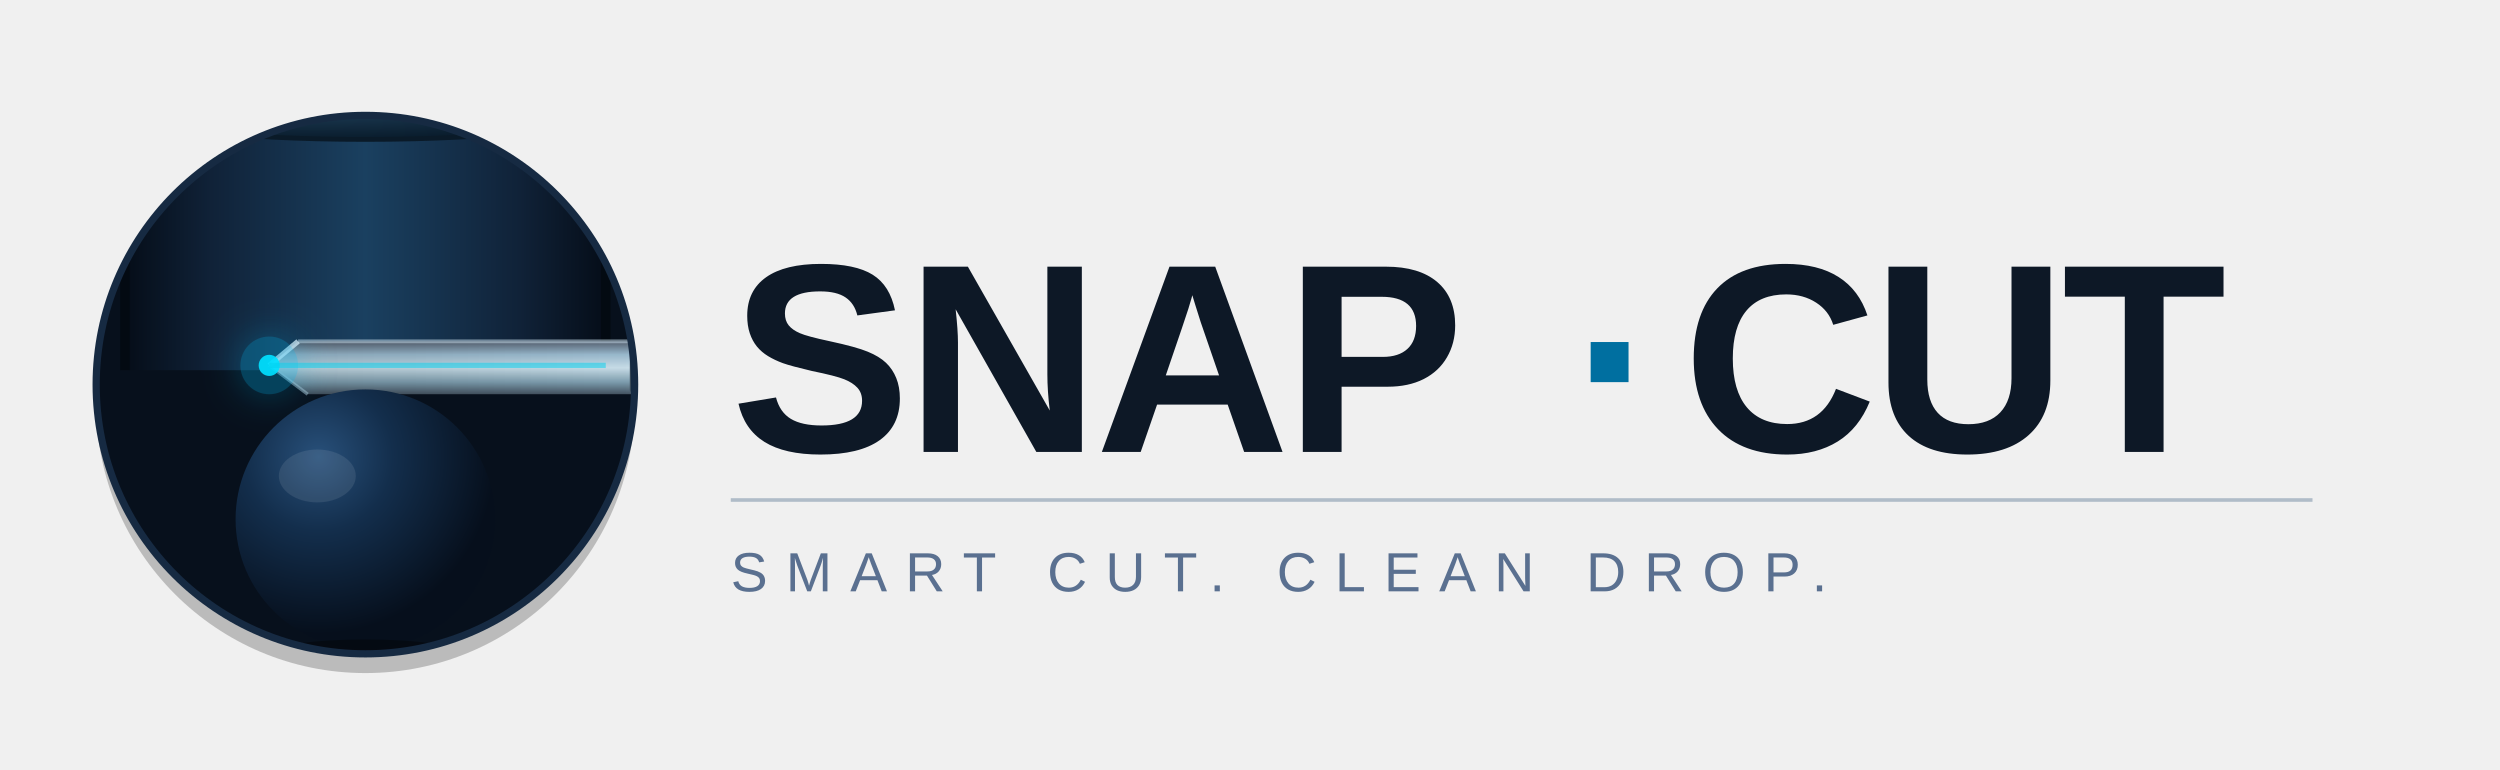
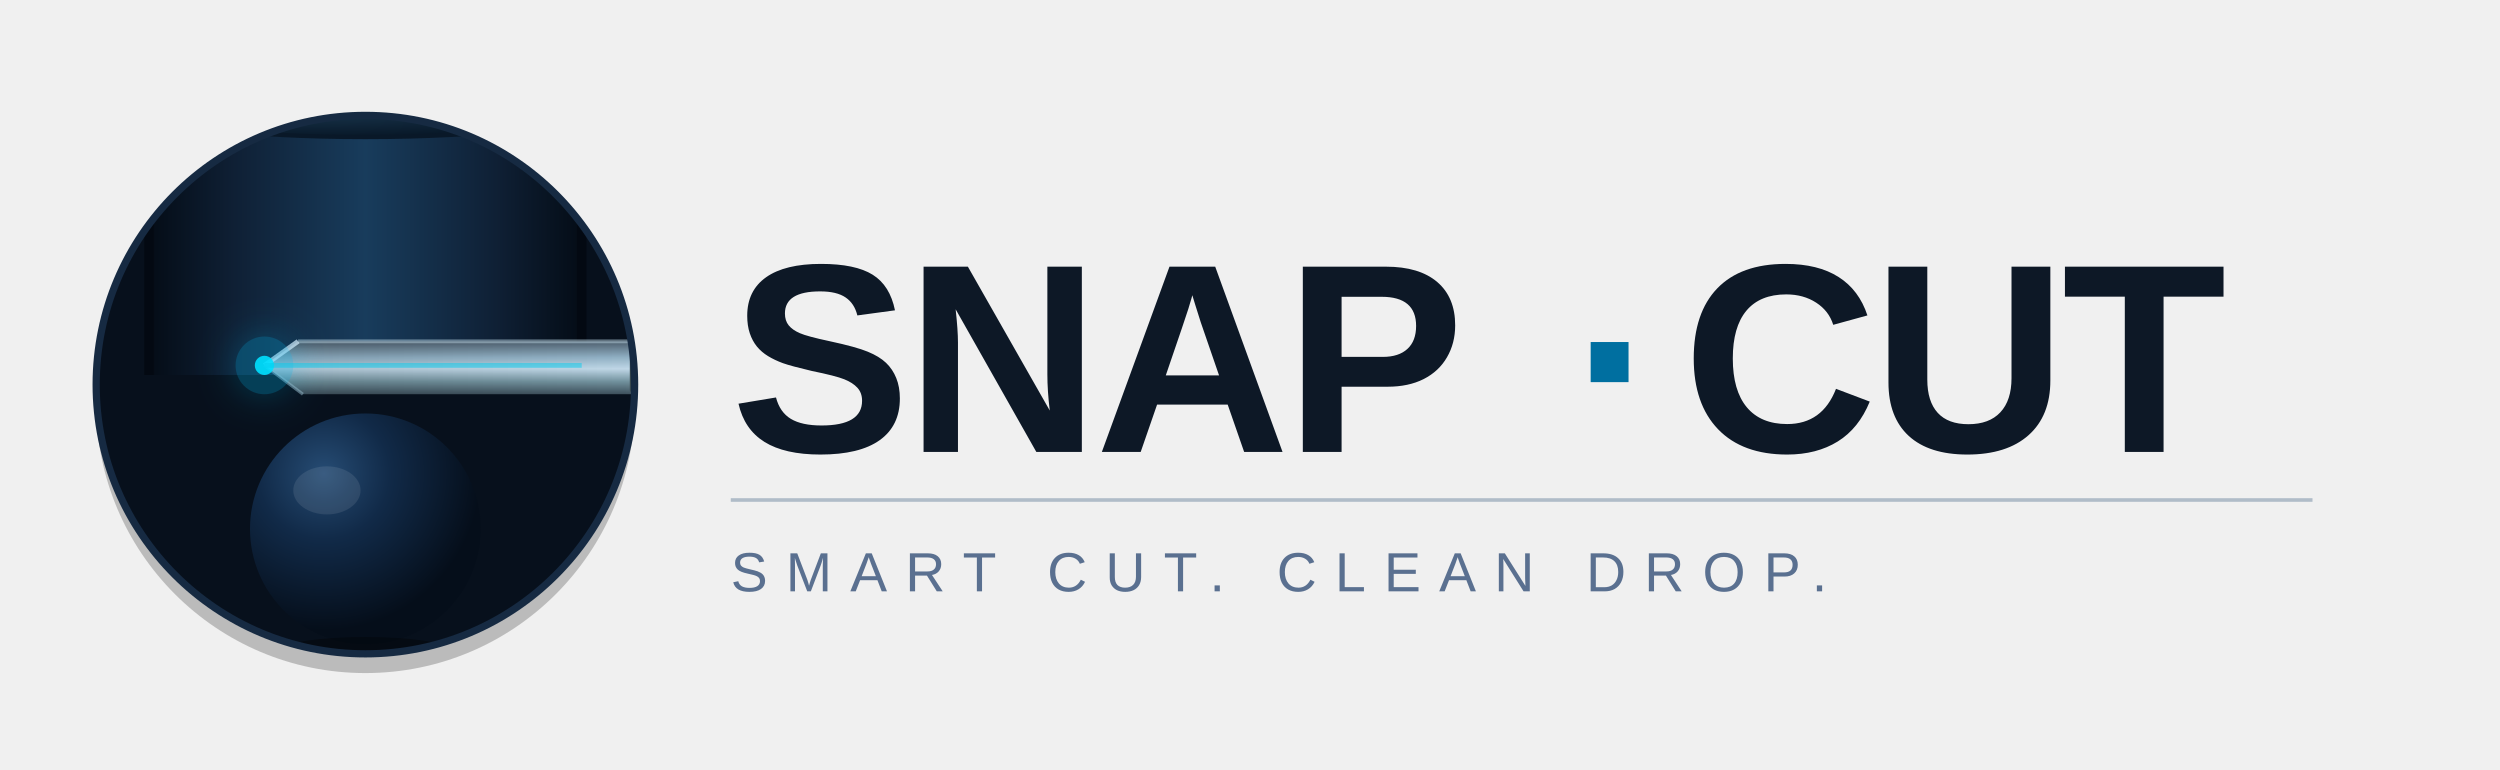
<svg xmlns="http://www.w3.org/2000/svg" viewBox="0 0 520 160" width="520" height="160">
  <defs>
    <linearGradient id="cyl" x1="0%" y1="0%" x2="100%" y2="0%">
-       <stop offset="0%" stop-color="#050D18" />
-       <stop offset="18%" stop-color="#102238" />
-       <stop offset="50%" stop-color="#1A4060" />
-       <stop offset="82%" stop-color="#102238" />
-       <stop offset="100%" stop-color="#050D18" />
+       <stop offset="0%" stop-color="#040C16" />
+       <stop offset="20%" stop-color="#0F2035" />
+       <stop offset="50%" stop-color="#183C5C" />
+       <stop offset="80%" stop-color="#0F2035" />
+       <stop offset="100%" stop-color="#040C16" />
    </linearGradient>
    <radialGradient id="cyl-cap" cx="40%" cy="35%" r="65%">
-       <stop offset="0%" stop-color="#224460" />
-       <stop offset="100%" stop-color="#091C2C" />
+       <stop offset="0%" stop-color="#1E3E58" />
+       <stop offset="100%" stop-color="#081828" />
    </radialGradient>
    <linearGradient id="blade" x1="0%" y1="0%" x2="0%" y2="100%">
-       <stop offset="0%" stop-color="#556070" />
-       <stop offset="25%" stop-color="#98B8CC" />
-       <stop offset="50%" stop-color="#C8DDE8" />
-       <stop offset="78%" stop-color="#7A9AAB" />
-       <stop offset="100%" stop-color="#445260" />
+       <stop offset="0%" stop-color="#4E5F6E" />
+       <stop offset="30%" stop-color="#90B0C4" />
+       <stop offset="52%" stop-color="#C0D8E8" />
+       <stop offset="76%" stop-color="#72929E" />
+       <stop offset="100%" stop-color="#3E505C" />
    </linearGradient>
-     <linearGradient id="blade-shadow" x1="100%" y1="0%" x2="0%" y2="0%">
+     <linearGradient id="tip-dim" x1="100%" y1="0%" x2="0%" y2="0%">
      <stop offset="0%" stop-color="rgba(0,0,0,0)" />
-       <stop offset="100%" stop-color="rgba(0,0,0,0.28)" />
+       <stop offset="100%" stop-color="rgba(0,0,0,0.30)" />
    </linearGradient>
    <radialGradient id="sph" cx="32%" cy="26%" r="68%">
-       <stop offset="0%" stop-color="#28507A" />
-       <stop offset="42%" stop-color="#132E4C" />
-       <stop offset="100%" stop-color="#060F1C" />
+       <stop offset="0%" stop-color="#264C74" />
+       <stop offset="42%" stop-color="#112A48" />
+       <stop offset="100%" stop-color="#050E1A" />
    </radialGradient>
    <clipPath id="badge">
      <circle cx="76" cy="80" r="56" />
    </clipPath>
-     <filter id="tipglow" x="-200%" y="-200%" width="500%" height="500%">
+     <filter id="tg" x="-200%" y="-200%" width="500%" height="500%">
      <feGaussianBlur in="SourceGraphic" stdDeviation="4" result="b" />
      <feMerge>
        <feMergeNode in="b" />
        <feMergeNode in="SourceGraphic" />
      </feMerge>
    </filter>
  </defs>
  <circle cx="76" cy="84" r="56" fill="rgba(0,0,0,0.22)" />
  <circle cx="76" cy="80" r="56" fill="#07101C" />
  <g clip-path="url(#badge)">
-     <rect x="26" y="20" width="100" height="57" fill="url(#cyl)" />
-     <line x1="26" y1="20" x2="26" y2="77" stroke="#030A12" stroke-width="2" />
-     <line x1="126" y1="20" x2="126" y2="77" stroke="#030A12" stroke-width="2" />
-     <ellipse cx="76" cy="23" rx="50" ry="6" fill="url(#cyl-cap)" />
-     <ellipse cx="76" cy="23" rx="50" ry="6" fill="none" stroke="#0A1A28" stroke-width="1" />
-     <polygon points="134,71  62,71  56,76  64,82  134,82" fill="url(#blade)" />
-     <polygon points="134,71  62,71  56,76  64,82  134,82" fill="url(#blade-shadow)" opacity="0.4" />
-     <line x1="134" y1="71" x2="62" y2="71" stroke="#BDD4E2" stroke-width="0.8" opacity="0.55" />
-     <line x1="62" y1="71" x2="56" y2="76" stroke="#E0F0FA" stroke-width="1.1" opacity="0.75" />
-     <line x1="56" y1="76" x2="64" y2="82" stroke="#A0BCCC" stroke-width="0.7" opacity="0.55" />
-     <rect x="131" y="71" width="3" height="11" rx="1" fill="#3A4A58" />
-     <circle cx="56" cy="76" r="6" fill="#00B8F0" opacity="0.30" filter="url(#tipglow)" />
-     <circle cx="56" cy="76" r="2.2" fill="#00E0FF" opacity="0.92" />
-     <line x1="56" y1="76" x2="126" y2="76" stroke="#00D0EE" stroke-width="1.1" opacity="0.50" />
-     <circle cx="76" cy="108" r="27" fill="url(#sph)" />
-     <ellipse cx="66" cy="99" rx="8" ry="5.5" fill="white" opacity="0.09" />
-     <ellipse cx="76" cy="136" rx="20" ry="3" fill="rgba(0,0,0,0.35)" />
+     <rect x="31" y="20" width="90" height="58" fill="url(#cyl)" />
+     <line x1="31" y1="20" x2="31" y2="78" stroke="#030912" stroke-width="2" />
+     <line x1="121" y1="20" x2="121" y2="78" stroke="#030912" stroke-width="2" />
+     <ellipse cx="76" cy="23" rx="45" ry="5.5" fill="url(#cyl-cap)" />
+     <ellipse cx="76" cy="23" rx="45" ry="5.5" fill="none" stroke="#091828" stroke-width="0.9" />
+     <polygon points="134,71  62,71  55,76  63,82  134,82" fill="url(#blade)" />
+     <polygon points="134,71  62,71  55,76  63,82  134,82" fill="url(#tip-dim)" opacity="0.38" />
+     <line x1="134" y1="71" x2="62" y2="71" stroke="#B8D2E0" stroke-width="0.8" opacity="0.5" />
+     <line x1="62" y1="71" x2="55" y2="76" stroke="#DCEEFC" stroke-width="1.0" opacity="0.72" />
+     <line x1="55" y1="76" x2="63" y2="82" stroke="#9AB8C8" stroke-width="0.65" opacity="0.52" />
+     <rect x="131" y="71" width="3" height="11" rx="1" fill="#38484E" />
+     <circle cx="55" cy="76" r="6" fill="#00B8F0" opacity="0.28" filter="url(#tg)" />
+     <circle cx="55" cy="76" r="2.0" fill="#00E0FF" opacity="0.90" />
+     <line x1="55" y1="76" x2="121" y2="76" stroke="#00CCEE" stroke-width="1.0" opacity="0.48" />
+     <circle cx="76" cy="110" r="24" fill="url(#sph)" />
+     <ellipse cx="68" cy="102" rx="7" ry="5" fill="white" opacity="0.09" />
+     <ellipse cx="76" cy="135" rx="17" ry="2.5" fill="rgba(0,0,0,0.32)" />
  </g>
  <circle cx="76" cy="80" r="56" fill="none" stroke="#162A42" stroke-width="1.5" />
  <text x="152" y="94" font-family="'Arial Black','Helvetica Neue',Arial,sans-serif" font-size="56" font-weight="900" fill="#0D1826" letter-spacing="-1">SNAP</text>
  <text x="327" y="94" font-family="'Arial Black','Helvetica Neue',Arial,sans-serif" font-size="56" font-weight="900" fill="#006FA0">·</text>
  <text x="350" y="94" font-family="'Arial Black','Helvetica Neue',Arial,sans-serif" font-size="56" font-weight="900" fill="#0D1826" letter-spacing="-1">CUT</text>
  <line x1="152" y1="104" x2="481" y2="104" stroke="#B0BCC8" stroke-width="0.75" />
  <text x="152" y="123" font-family="'Helvetica Neue',Arial,sans-serif" font-size="11.5" font-weight="400" fill="#5A7090" letter-spacing="3.8">SMART CUT. CLEAN DROP.</text>
</svg>
